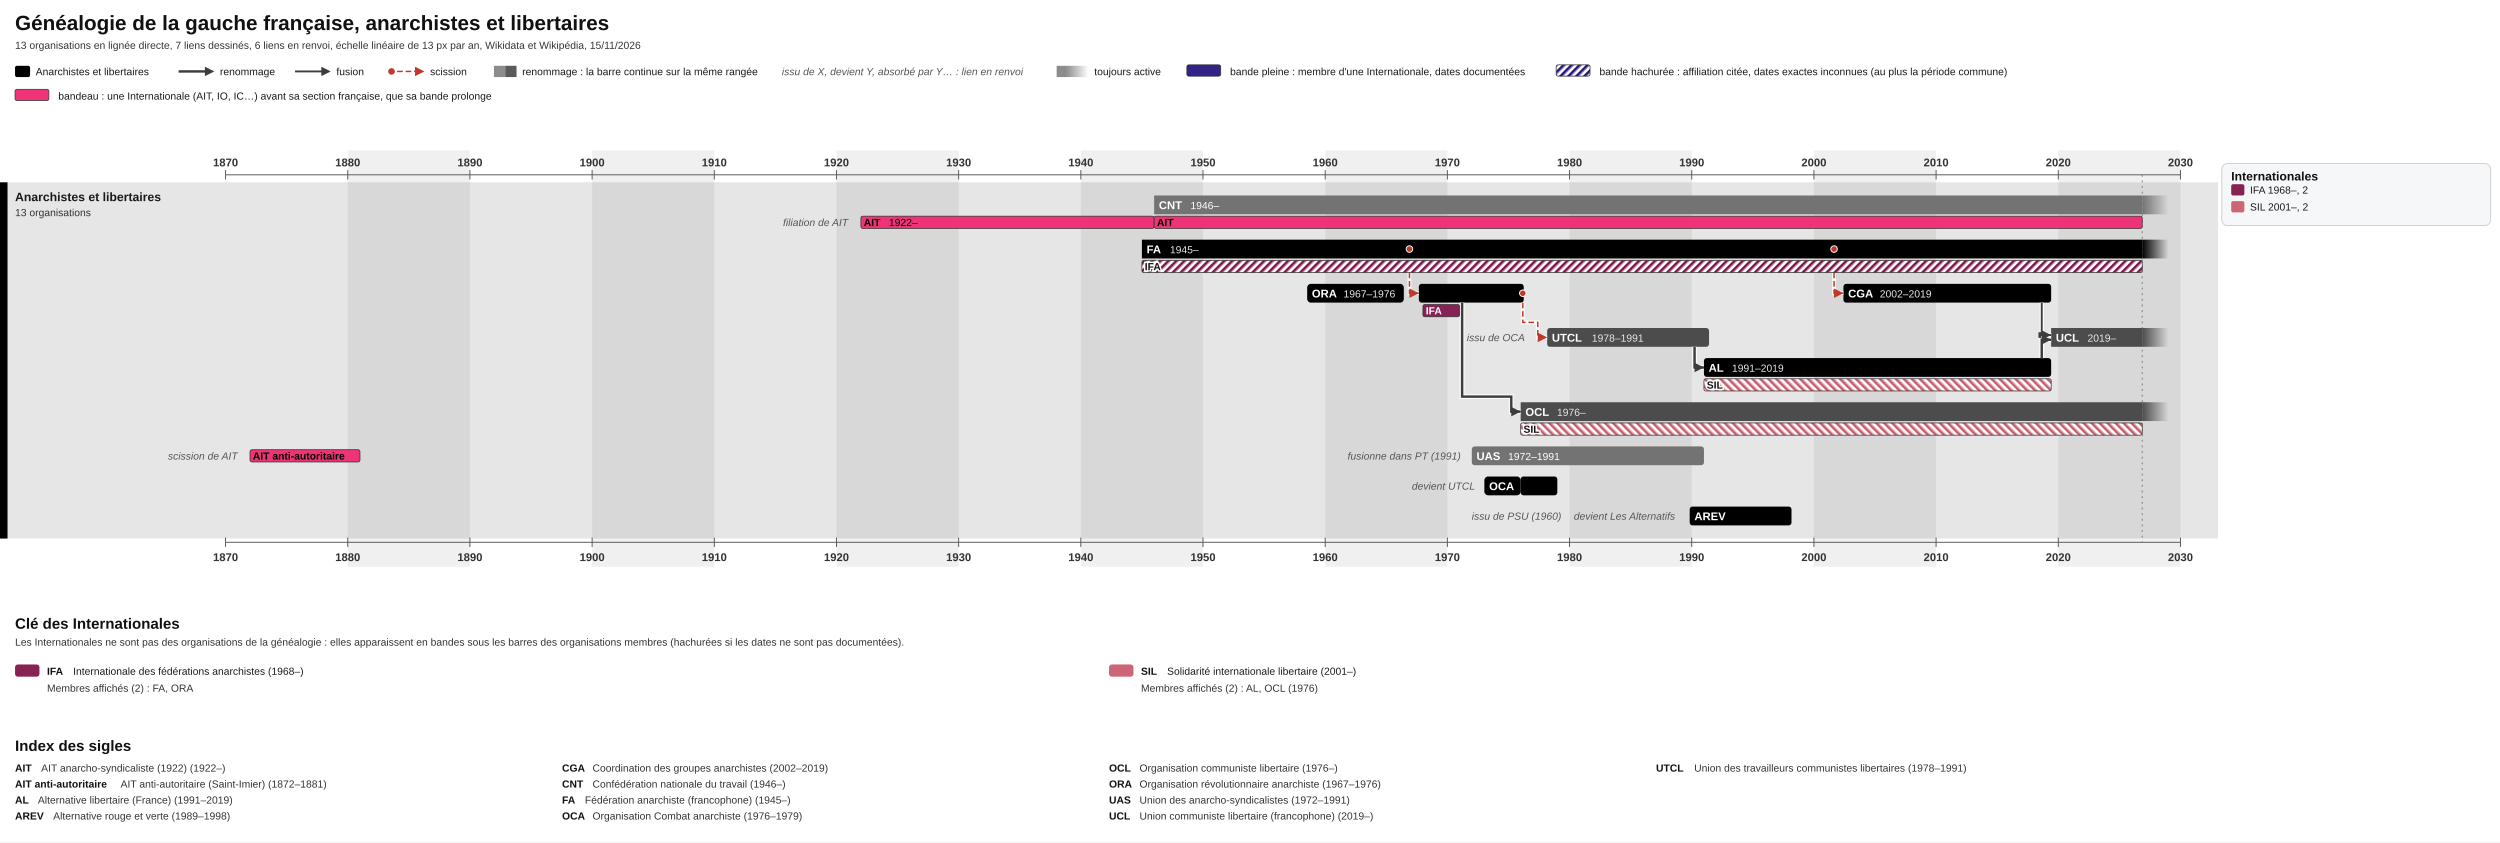
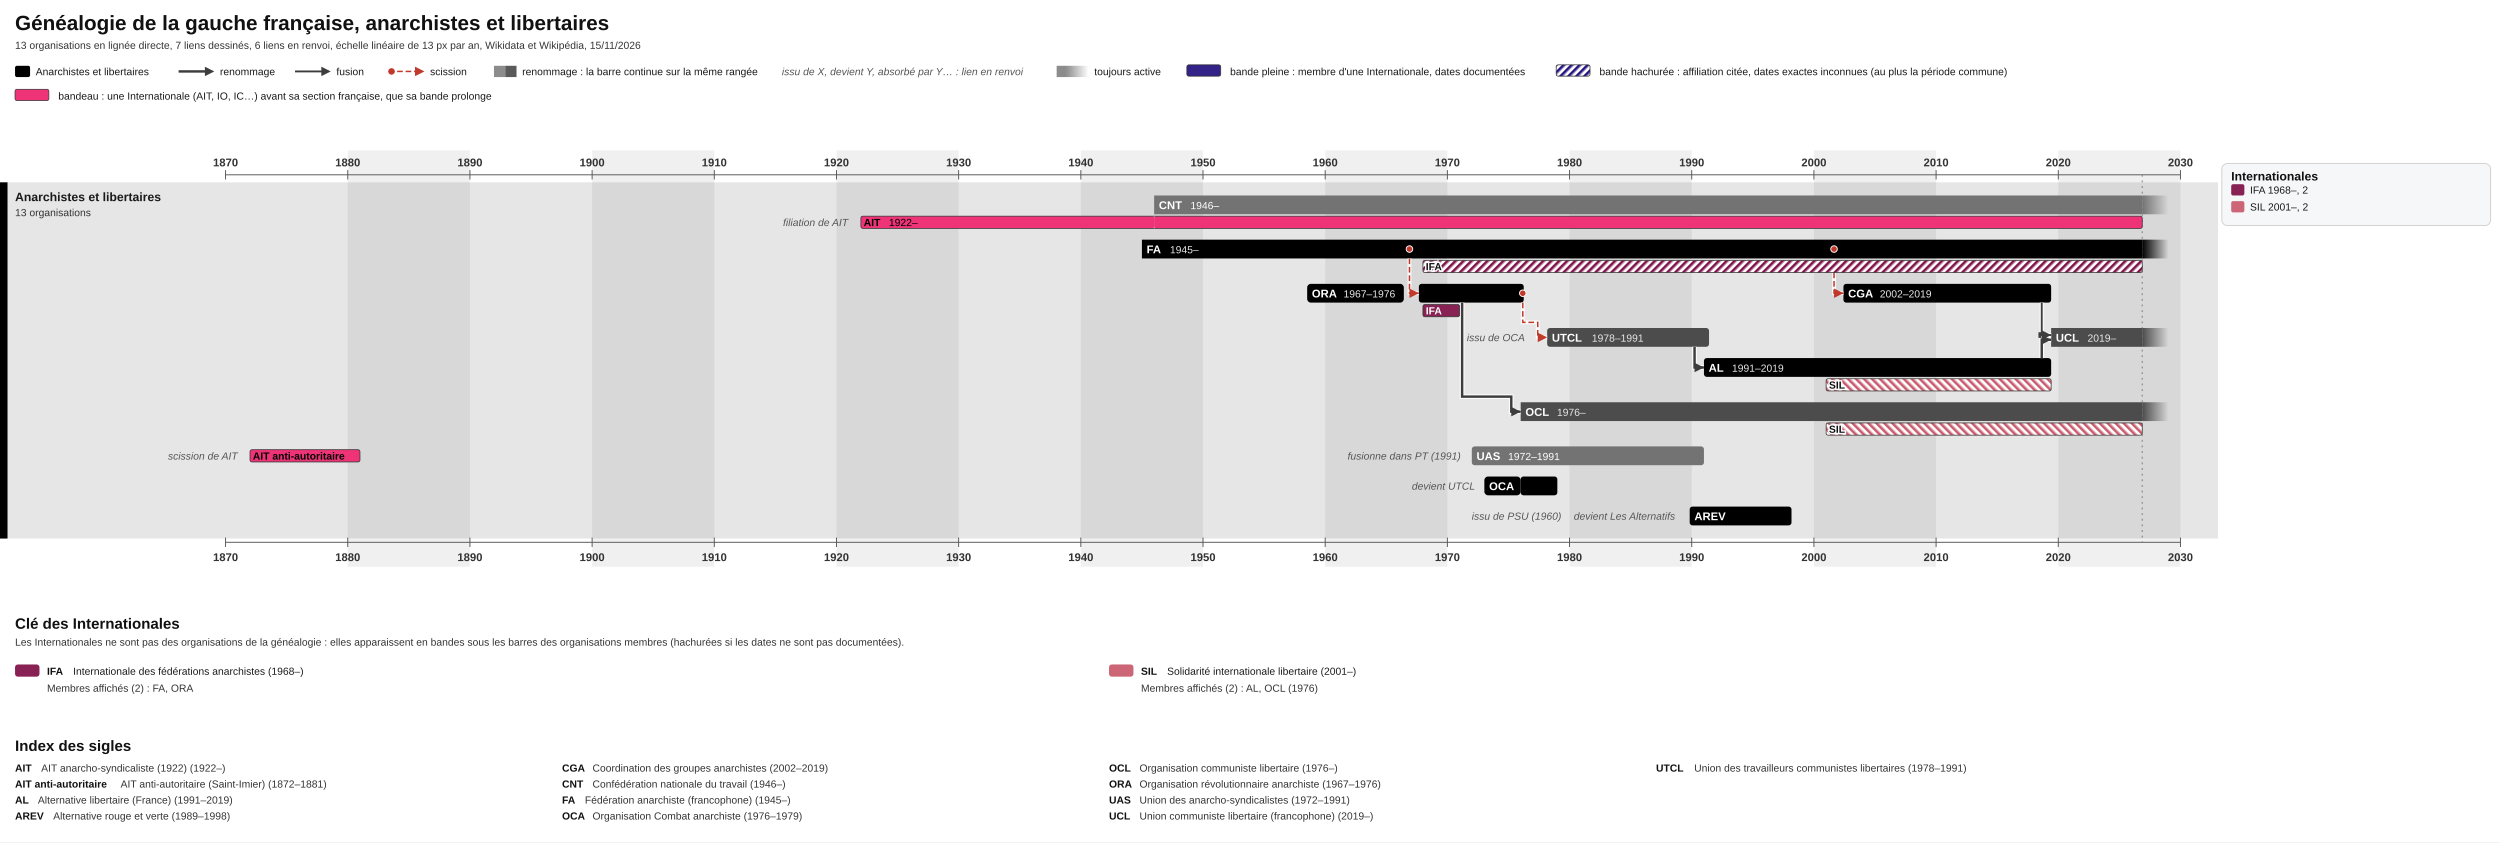
<svg xmlns="http://www.w3.org/2000/svg" id="arbre" width="2660" height="896" viewBox="0 0 2660 896" data-x0="240" data-t0="1870" data-ppa="13.0" data-aujourdhui="2026.8717" data-min-w="6" data-seuil-annees="40" data-seuil-voies="2" data-seuil-rangs="6" data-cassure="" data-cassure-px="44" data-degrade="28" data-n-barres="13" data-vue-famille="oui" font-family="Arial, Helvetica, sans-serif">
  <defs>
    <linearGradient id="g-737373">
      <stop offset="0" stop-color="#737373" />
      <stop offset="1" stop-color="#737373" stop-opacity="0" />
    </linearGradient>
    <linearGradient id="g-4C4C4C">
      <stop offset="0" stop-color="#4C4C4C" />
      <stop offset="1" stop-color="#4C4C4C" stop-opacity="0" />
    </linearGradient>
+     <linearGradient id="g-EE3377">
+       <stop offset="0" stop-color="#EE3377" />
+       <stop offset="1" stop-color="#EE3377" stop-opacity="0" />
+     </linearGradient>
    <linearGradient id="g-000000">
      <stop offset="0" stop-color="#000000" />
      <stop offset="1" stop-color="#000000" stop-opacity="0" />
    </linearGradient>
    <linearGradient id="g-8C8C8C">
      <stop offset="0" stop-color="#8C8C8C" />
      <stop offset="1" stop-color="#8C8C8C" stop-opacity="0" />
    </linearGradient>
-     <linearGradient id="g-EE3377">
-       <stop offset="0" stop-color="#EE3377" />
-       <stop offset="1" stop-color="#EE3377" stop-opacity="0" />
-     </linearGradient>
+     <pattern id="h-CC6677-m" width="6" height="6" patternUnits="userSpaceOnUse" patternTransform="rotate(-45)">
+       <rect width="6" height="6" fill="#FFFFFF" />
+       <rect width="3" height="6" fill="#CC6677" />
+     </pattern>
    <pattern id="h-882255" width="6" height="6" patternUnits="userSpaceOnUse" patternTransform="rotate(45)">
      <rect width="6" height="6" fill="#FFFFFF" />
      <rect width="3" height="6" fill="#882255" />
-     </pattern>
-     <pattern id="h-CC6677-m" width="6" height="6" patternUnits="userSpaceOnUse" patternTransform="rotate(-45)">
-       <rect width="6" height="6" fill="#FFFFFF" />
-       <rect width="3" height="6" fill="#CC6677" />
    </pattern>
    <pattern id="h-332288" width="6" height="6" patternUnits="userSpaceOnUse" patternTransform="rotate(45)">
      <rect width="6" height="6" fill="#FFFFFF" />
      <rect width="3" height="6" fill="#332288" />
    </pattern>
  </defs>
  <rect width="2660" height="896" fill="#FFFFFF" />
  <g class="voie" data-voie="0" data-cle="anarchistes et libertaires">
    <rect class="fond-voie" x="0" y="194.0" width="2360.0" height="379.0" fill="#E6E6E6" />
    <rect class="bord-voie" x="0" y="194.0" width="8" height="379.0" fill="#000000" />
    <text x="16.0" y="214.0" font-size="13" font-family="Arial, Helvetica, sans-serif" font-weight="bold" fill="#1A1A1A" text-anchor="start" class="voie-t">Anarchistes et libertaires</text>
    <text x="16.0" y="230.0" font-size="11" font-family="Arial, Helvetica, sans-serif" fill="#333333" text-anchor="start" class="voie-t">13 organisations</text>
  </g>
  <rect class="bande-decennie" x="370.0" y="160.0" width="130.0" height="443.0" fill="#000000" fill-opacity="0.06" />
  <rect class="bande-decennie" x="630.0" y="160.0" width="130.0" height="443.0" fill="#000000" fill-opacity="0.06" />
  <rect class="bande-decennie" x="890.0" y="160.0" width="130.0" height="443.0" fill="#000000" fill-opacity="0.06" />
  <rect class="bande-decennie" x="1150.0" y="160.0" width="130.0" height="443.0" fill="#000000" fill-opacity="0.06" />
  <rect class="bande-decennie" x="1410.0" y="160.0" width="130.0" height="443.0" fill="#000000" fill-opacity="0.06" />
  <rect class="bande-decennie" x="1670.0" y="160.0" width="130.0" height="443.0" fill="#000000" fill-opacity="0.06" />
  <rect class="bande-decennie" x="1930.0" y="160.0" width="130.0" height="443.0" fill="#000000" fill-opacity="0.06" />
  <rect class="bande-decennie" x="2190.0" y="160.0" width="130.0" height="443.0" fill="#000000" fill-opacity="0.06" />
  <g class="axe-haut">
    <line x1="240.0" x2="2320.0" y1="186.0" y2="186.0" stroke="#555555" />
    <line x1="240.0" x2="240.0" y1="181.0" y2="191.0" stroke="#555555" />
    <text x="240.0" y="177.0" font-size="12" font-family="Arial, Helvetica, sans-serif" font-weight="bold" fill="#333333" text-anchor="middle" class="axe-t">1870</text>
    <line x1="370.0" x2="370.0" y1="181.0" y2="191.0" stroke="#555555" />
    <text x="370.0" y="177.0" font-size="12" font-family="Arial, Helvetica, sans-serif" font-weight="bold" fill="#333333" text-anchor="middle" class="axe-t">1880</text>
    <line x1="500.0" x2="500.0" y1="181.0" y2="191.0" stroke="#555555" />
    <text x="500.0" y="177.0" font-size="12" font-family="Arial, Helvetica, sans-serif" font-weight="bold" fill="#333333" text-anchor="middle" class="axe-t">1890</text>
    <line x1="630.0" x2="630.0" y1="181.0" y2="191.0" stroke="#555555" />
    <text x="630.0" y="177.0" font-size="12" font-family="Arial, Helvetica, sans-serif" font-weight="bold" fill="#333333" text-anchor="middle" class="axe-t">1900</text>
    <line x1="760.0" x2="760.0" y1="181.0" y2="191.0" stroke="#555555" />
    <text x="760.0" y="177.0" font-size="12" font-family="Arial, Helvetica, sans-serif" font-weight="bold" fill="#333333" text-anchor="middle" class="axe-t">1910</text>
    <line x1="890.0" x2="890.0" y1="181.0" y2="191.0" stroke="#555555" />
    <text x="890.0" y="177.0" font-size="12" font-family="Arial, Helvetica, sans-serif" font-weight="bold" fill="#333333" text-anchor="middle" class="axe-t">1920</text>
    <line x1="1020.0" x2="1020.0" y1="181.0" y2="191.0" stroke="#555555" />
    <text x="1020.0" y="177.0" font-size="12" font-family="Arial, Helvetica, sans-serif" font-weight="bold" fill="#333333" text-anchor="middle" class="axe-t">1930</text>
    <line x1="1150.0" x2="1150.0" y1="181.0" y2="191.0" stroke="#555555" />
    <text x="1150.0" y="177.0" font-size="12" font-family="Arial, Helvetica, sans-serif" font-weight="bold" fill="#333333" text-anchor="middle" class="axe-t">1940</text>
    <line x1="1280.0" x2="1280.0" y1="181.0" y2="191.0" stroke="#555555" />
    <text x="1280.0" y="177.0" font-size="12" font-family="Arial, Helvetica, sans-serif" font-weight="bold" fill="#333333" text-anchor="middle" class="axe-t">1950</text>
    <line x1="1410.0" x2="1410.0" y1="181.0" y2="191.0" stroke="#555555" />
    <text x="1410.0" y="177.0" font-size="12" font-family="Arial, Helvetica, sans-serif" font-weight="bold" fill="#333333" text-anchor="middle" class="axe-t">1960</text>
    <line x1="1540.0" x2="1540.0" y1="181.0" y2="191.0" stroke="#555555" />
    <text x="1540.0" y="177.0" font-size="12" font-family="Arial, Helvetica, sans-serif" font-weight="bold" fill="#333333" text-anchor="middle" class="axe-t">1970</text>
    <line x1="1670.0" x2="1670.0" y1="181.0" y2="191.0" stroke="#555555" />
    <text x="1670.0" y="177.0" font-size="12" font-family="Arial, Helvetica, sans-serif" font-weight="bold" fill="#333333" text-anchor="middle" class="axe-t">1980</text>
    <line x1="1800.0" x2="1800.0" y1="181.0" y2="191.0" stroke="#555555" />
    <text x="1800.0" y="177.0" font-size="12" font-family="Arial, Helvetica, sans-serif" font-weight="bold" fill="#333333" text-anchor="middle" class="axe-t">1990</text>
    <line x1="1930.0" x2="1930.0" y1="181.0" y2="191.0" stroke="#555555" />
    <text x="1930.0" y="177.0" font-size="12" font-family="Arial, Helvetica, sans-serif" font-weight="bold" fill="#333333" text-anchor="middle" class="axe-t">2000</text>
    <line x1="2060.0" x2="2060.0" y1="181.0" y2="191.0" stroke="#555555" />
    <text x="2060.0" y="177.0" font-size="12" font-family="Arial, Helvetica, sans-serif" font-weight="bold" fill="#333333" text-anchor="middle" class="axe-t">2010</text>
    <line x1="2190.0" x2="2190.0" y1="181.0" y2="191.0" stroke="#555555" />
    <text x="2190.0" y="177.0" font-size="12" font-family="Arial, Helvetica, sans-serif" font-weight="bold" fill="#333333" text-anchor="middle" class="axe-t">2020</text>
    <line x1="2320.0" x2="2320.0" y1="181.0" y2="191.0" stroke="#555555" />
    <text x="2320.0" y="177.0" font-size="12" font-family="Arial, Helvetica, sans-serif" font-weight="bold" fill="#333333" text-anchor="middle" class="axe-t">2030</text>
  </g>
  <g class="axe-bas">
    <line x1="240.0" x2="2320.0" y1="577.0" y2="577.0" stroke="#555555" />
    <line x1="240.0" x2="240.0" y1="572.0" y2="582.0" stroke="#555555" />
    <text x="240.0" y="597.0" font-size="12" font-family="Arial, Helvetica, sans-serif" font-weight="bold" fill="#333333" text-anchor="middle" class="axe-t">1870</text>
    <line x1="370.0" x2="370.0" y1="572.0" y2="582.0" stroke="#555555" />
    <text x="370.0" y="597.0" font-size="12" font-family="Arial, Helvetica, sans-serif" font-weight="bold" fill="#333333" text-anchor="middle" class="axe-t">1880</text>
    <line x1="500.0" x2="500.0" y1="572.0" y2="582.0" stroke="#555555" />
    <text x="500.0" y="597.0" font-size="12" font-family="Arial, Helvetica, sans-serif" font-weight="bold" fill="#333333" text-anchor="middle" class="axe-t">1890</text>
    <line x1="630.0" x2="630.0" y1="572.0" y2="582.0" stroke="#555555" />
    <text x="630.0" y="597.0" font-size="12" font-family="Arial, Helvetica, sans-serif" font-weight="bold" fill="#333333" text-anchor="middle" class="axe-t">1900</text>
    <line x1="760.0" x2="760.0" y1="572.0" y2="582.0" stroke="#555555" />
    <text x="760.0" y="597.0" font-size="12" font-family="Arial, Helvetica, sans-serif" font-weight="bold" fill="#333333" text-anchor="middle" class="axe-t">1910</text>
    <line x1="890.0" x2="890.0" y1="572.0" y2="582.0" stroke="#555555" />
    <text x="890.0" y="597.0" font-size="12" font-family="Arial, Helvetica, sans-serif" font-weight="bold" fill="#333333" text-anchor="middle" class="axe-t">1920</text>
    <line x1="1020.0" x2="1020.0" y1="572.0" y2="582.0" stroke="#555555" />
    <text x="1020.0" y="597.0" font-size="12" font-family="Arial, Helvetica, sans-serif" font-weight="bold" fill="#333333" text-anchor="middle" class="axe-t">1930</text>
    <line x1="1150.0" x2="1150.0" y1="572.0" y2="582.0" stroke="#555555" />
    <text x="1150.0" y="597.0" font-size="12" font-family="Arial, Helvetica, sans-serif" font-weight="bold" fill="#333333" text-anchor="middle" class="axe-t">1940</text>
    <line x1="1280.0" x2="1280.0" y1="572.0" y2="582.0" stroke="#555555" />
    <text x="1280.0" y="597.0" font-size="12" font-family="Arial, Helvetica, sans-serif" font-weight="bold" fill="#333333" text-anchor="middle" class="axe-t">1950</text>
    <line x1="1410.0" x2="1410.0" y1="572.0" y2="582.0" stroke="#555555" />
    <text x="1410.0" y="597.0" font-size="12" font-family="Arial, Helvetica, sans-serif" font-weight="bold" fill="#333333" text-anchor="middle" class="axe-t">1960</text>
    <line x1="1540.0" x2="1540.0" y1="572.0" y2="582.0" stroke="#555555" />
    <text x="1540.0" y="597.0" font-size="12" font-family="Arial, Helvetica, sans-serif" font-weight="bold" fill="#333333" text-anchor="middle" class="axe-t">1970</text>
    <line x1="1670.0" x2="1670.0" y1="572.0" y2="582.0" stroke="#555555" />
    <text x="1670.0" y="597.0" font-size="12" font-family="Arial, Helvetica, sans-serif" font-weight="bold" fill="#333333" text-anchor="middle" class="axe-t">1980</text>
    <line x1="1800.0" x2="1800.0" y1="572.0" y2="582.0" stroke="#555555" />
    <text x="1800.0" y="597.0" font-size="12" font-family="Arial, Helvetica, sans-serif" font-weight="bold" fill="#333333" text-anchor="middle" class="axe-t">1990</text>
    <line x1="1930.0" x2="1930.0" y1="572.0" y2="582.0" stroke="#555555" />
    <text x="1930.0" y="597.0" font-size="12" font-family="Arial, Helvetica, sans-serif" font-weight="bold" fill="#333333" text-anchor="middle" class="axe-t">2000</text>
    <line x1="2060.0" x2="2060.0" y1="572.0" y2="582.0" stroke="#555555" />
    <text x="2060.0" y="597.0" font-size="12" font-family="Arial, Helvetica, sans-serif" font-weight="bold" fill="#333333" text-anchor="middle" class="axe-t">2010</text>
    <line x1="2190.0" x2="2190.0" y1="572.0" y2="582.0" stroke="#555555" />
    <text x="2190.0" y="597.0" font-size="12" font-family="Arial, Helvetica, sans-serif" font-weight="bold" fill="#333333" text-anchor="middle" class="axe-t">2020</text>
    <line x1="2320.0" x2="2320.0" y1="572.0" y2="582.0" stroke="#555555" />
    <text x="2320.0" y="597.0" font-size="12" font-family="Arial, Helvetica, sans-serif" font-weight="bold" fill="#333333" text-anchor="middle" class="axe-t">2030</text>
  </g>
  <line x1="2279.3" x2="2279.3" y1="186.0" y2="577.0" stroke="#777777" stroke-dasharray="2 4" />
  <g class="contenu-voie" data-voie="0">
    <g class="org" data-id="fr:AIT anarcho-syndicaliste (1922)" data-intl="" data-recherche="ait (1922) ait anarcho-syndicaliste (1922)">
-       <rect class="barre" data-id="fr:AIT anarcho-syndicaliste (1922)" data-debut="1922.0000" data-fin="section" data-statut="actif_valide" data-majeure="oui" x="916.00" y="230.00" width="312.00" height="13" rx="2" fill="#EE3377" stroke="#333333" stroke-width="0.8" data-style="internationale" data-section="fr:Confédération nationale du travail (France)" />
+       <rect class="barre" data-id="fr:AIT anarcho-syndicaliste (1922)" data-debut="1922.0000" data-fin="section" data-statut="actif_valide" data-majeure="oui" x="916.00" y="230.00" width="312.00" height="13" rx="2" fill="#EE3377" data-style="internationale" data-section="fr:Confédération nationale du travail (France)" />
    </g>
    <g class="org" data-id="fr:Confédération nationale du travail (France)" data-intl="" data-recherche="cnt confederation nationale du travail">
      <rect class="barre" data-id="fr:Confédération nationale du travail (France)" data-debut="1946.0000" data-fin="actif" data-statut="actif_valide" data-majeure="oui" x="1228.00" y="208.00" width="1051.33" height="20" rx="0" fill="#737373" />
      <rect class="fin-ouverte" x="2279.33" y="208.00" width="28.00" height="20" fill="url(#g-737373)" />
    </g>
    <g class="org" data-id="Q3091443" data-intl="Q133795" data-recherche="fa federation anarchiste (francophone)">
      <rect class="barre" data-id="Q3091443" data-debut="1945.0000" data-fin="actif" data-statut="actif_valide" data-majeure="oui" x="1215.00" y="255.00" width="1064.33" height="20" rx="0" fill="#000000" />
      <rect class="fin-ouverte" x="2279.33" y="255.00" width="28.00" height="20" fill="url(#g-000000)" />
    </g>
    <g class="org" data-id="Q3356082" data-intl="Q133795" data-recherche="ora organisation revolutionnaire anarchiste">
      <rect class="barre" data-id="Q3356082" data-debut="1967.6667" data-fin="1976.2500" data-statut="fin_connue" data-majeure="" x="1509.67" y="302.00" width="111.58" height="20" rx="3" fill="#000000" />
    </g>
    <g class="org" data-id="Q2996657" data-intl="" data-recherche="cga coordination des groupes anarchistes">
      <rect class="barre" data-id="Q2996657" data-debut="2002.4167" data-fin="2019.4167" data-statut="fin_connue" data-majeure="" x="1961.42" y="302.00" width="221.00" height="20" rx="3" fill="#000000" />
    </g>
    <g class="org" data-id="Q3550207" data-intl="" data-recherche="utcl union des travailleurs communistes libertaires">
      <rect class="barre" data-id="Q3550207" data-debut="1978.1667" data-fin="1991.4167" data-statut="fin_connue" data-majeure="" x="1646.17" y="349.00" width="172.25" height="20" rx="3" fill="#4C4C4C" />
    </g>
    <g class="org" data-id="Q64524428" data-intl="" data-recherche="ucl union communiste libertaire (francophone)">
      <rect class="barre" data-id="Q64524428" data-debut="2019.4167" data-fin="actif" data-statut="actif_valide" data-majeure="oui" x="2182.42" y="349.00" width="96.92" height="20" rx="0" fill="#4C4C4C" />
      <rect class="fin-ouverte" x="2279.33" y="349.00" width="28.00" height="20" fill="url(#g-4C4C4C)" />
    </g>
    <g class="org" data-id="Q16010672" data-intl="Q649752" data-recherche="al alternative libertaire (france)">
      <rect class="barre" data-id="Q16010672" data-debut="1991.0000" data-fin="2019.4167" data-statut="fin_connue" data-majeure="oui" x="1813.00" y="381.00" width="369.42" height="20" rx="3" fill="#000000" />
    </g>
    <g class="org" data-id="Q3355979" data-intl="Q649752" data-recherche="ocl (1976) organisation communiste libertaire">
      <rect class="barre" data-id="Q3355979" data-debut="1976.0000" data-fin="actif" data-statut="actif_valide" data-majeure="oui" x="1618.00" y="428.00" width="661.33" height="20" rx="0" fill="#4C4C4C" />
      <rect class="fin-ouverte" x="2279.33" y="428.00" width="28.00" height="20" fill="url(#g-4C4C4C)" />
    </g>
    <g class="org" data-id="fr:Internationale anti-autoritaire (Saint-Imier)" data-intl="" data-recherche="ait anti-autoritaire ait anti-autoritaire (saint-imier)">
      <rect class="barre" data-id="fr:Internationale anti-autoritaire (Saint-Imier)" data-debut="1872.0000" data-fin="1881.0000" data-statut="fin_connue" data-majeure="" x="266.00" y="478.50" width="117.00" height="13" rx="2" fill="#EE3377" stroke="#333333" stroke-width="0.8" data-style="internationale" />
    </g>
    <g class="org" data-id="Q3550095" data-intl="" data-recherche="uas union des anarcho-syndicalistes">
      <rect class="barre" data-id="Q3550095" data-debut="1972.0000" data-fin="1991.0000" data-statut="fin_deduite" data-majeure="" x="1566.00" y="475.00" width="247.00" height="20" rx="3" fill="#737373" />
    </g>
    <g class="org" data-id="Q123248148" data-intl="" data-recherche="oca organisation combat anarchiste">
      <rect class="barre" data-id="Q123248148" data-debut="1976.0000" data-fin="1979.0000" data-statut="fin_connue" data-majeure="" x="1618.00" y="507.00" width="39.00" height="20" rx="3" fill="#000000" />
    </g>
    <g class="org" data-id="Q2840414" data-intl="" data-recherche="arev alternative rouge et verte">
      <rect class="barre" data-id="Q2840414" data-debut="1989.8333" data-fin="1998.1667" data-statut="fin_connue" data-majeure="" x="1797.83" y="539.00" width="108.33" height="20" rx="3" fill="#000000" />
    </g>
  </g>
  <g class="liens">
    <g class="lien" data-a="Q3091443" data-b="Q3356082" data-rel="scission" data-annees="0.77" data-voies="0" data-rangs="1" data-majeur="" data-va="0" data-vb="0">
-       <path class="halo geo" d="M1499.67 290.00 L1499.67 312.00 L1509.67 312.00" data-geo="[[1499.67, 290.0, 0], [1499.67, 312.0, 0], [1509.67, 312.0, 0]]" fill="none" stroke="#FFFFFF" stroke-width="4.1" stroke-opacity="0.85" />
-       <path class="trait geo" d="M1499.67 290.00 L1499.67 312.00 L1509.67 312.00" data-geo="[[1499.67, 290.0, 0], [1499.67, 312.0, 0], [1509.67, 312.0, 0]]" fill="none" stroke="#C0392B" stroke-width="1.6" stroke-dasharray="6 3" />
+       <path class="halo geo" d="M1499.67 275.00 L1499.67 312.00 L1509.67 312.00" data-geo="[[1499.67, 275.0, 0], [1499.67, 312.0, 0], [1509.67, 312.0, 0]]" fill="none" stroke="#FFFFFF" stroke-width="4.1" stroke-opacity="0.85" />
+       <path class="trait geo" d="M1499.67 275.00 L1499.67 312.00 L1509.67 312.00" data-geo="[[1499.67, 275.0, 0], [1499.67, 312.0, 0], [1509.67, 312.0, 0]]" fill="none" stroke="#C0392B" stroke-width="1.6" stroke-dasharray="6 3" />
      <polygon class="fleche geo" data-geo="[[1509.67, 312.0, 0], [1499.67, 307.0, 0], [1499.67, 317.0, 0]]" points="1509.67,312.00 1499.67,307.00 1499.67,317.00" fill="#C0392B" />
      <circle class="marque-scission geo-c" cx="1499.67" cy="265.00" r="3.5" fill="#C0392B" stroke="#FFFFFF" stroke-width="1" data-voie="0" />
    </g>
    <g class="lien" data-a="Q3356082" data-b="Q3355979" data-rel="renommage" data-annees="4.79" data-voies="0" data-rangs="3" data-majeur="" data-va="0" data-vb="0">
      <path class="halo geo" d="M1555.71 322.00 L1555.71 422.00 L1608.00 422.00 L1608.00 438.00 L1618.00 438.00" data-geo="[[1555.71, 322.0, 0], [1555.71, 422.0, 0], [1608.0, 422.0, 0], [1608.0, 438.0, 0], [1618.0, 438.0, 0]]" fill="none" stroke="#FFFFFF" stroke-width="5.1" stroke-opacity="0.85" />
      <path class="trait geo" d="M1555.71 322.00 L1555.71 422.00 L1608.00 422.00 L1608.00 438.00 L1618.00 438.00" data-geo="[[1555.71, 322.0, 0], [1555.71, 422.0, 0], [1608.0, 422.0, 0], [1608.0, 438.0, 0], [1618.0, 438.0, 0]]" fill="none" stroke="#3D3D3D" stroke-width="2.6" />
      <polygon class="fleche geo" data-geo="[[1618.0, 438.0, 0], [1608.0, 433.0, 0], [1608.0, 443.0, 0]]" points="1618.00,438.00 1608.00,433.00 1608.00,443.00" fill="#3D3D3D" />
    </g>
    <g class="lien" data-a="Q3356082" data-b="Q3550207" data-rel="scission" data-annees="1.99" data-voies="0" data-rangs="1" data-majeur="" data-va="0" data-vb="0">
      <path class="halo geo" d="M1620.25 322.00 L1620.25 343.00 L1636.17 343.00 L1636.17 359.00 L1646.17 359.00" data-geo="[[1620.25, 322.0, 0], [1620.25, 343.0, 0], [1636.17, 343.0, 0], [1636.17, 359.0, 0], [1646.17, 359.0, 0]]" fill="none" stroke="#FFFFFF" stroke-width="4.1" stroke-opacity="0.85" />
      <path class="trait geo" d="M1620.25 322.00 L1620.25 343.00 L1636.17 343.00 L1636.17 359.00 L1646.17 359.00" data-geo="[[1620.25, 322.0, 0], [1620.25, 343.0, 0], [1636.17, 343.0, 0], [1636.17, 359.0, 0], [1646.17, 359.0, 0]]" fill="none" stroke="#C0392B" stroke-width="1.6" stroke-dasharray="6 3" />
      <polygon class="fleche geo" data-geo="[[1646.17, 359.0, 0], [1636.17, 354.0, 0], [1636.17, 364.0, 0]]" points="1646.17,359.00 1636.17,354.00 1636.17,364.00" fill="#C0392B" />
      <circle class="marque-scission geo-c" cx="1620.25" cy="312.00" r="3.5" fill="#C0392B" stroke="#FFFFFF" stroke-width="1" data-voie="0" />
    </g>
    <g class="lien" data-a="Q3550207" data-b="Q16010672" data-rel="renommage" data-annees="0.77" data-voies="0" data-rangs="1" data-majeur="" data-va="0" data-vb="0">
      <path class="halo geo" d="M1803.00 369.00 L1803.00 391.00 L1813.00 391.00" data-geo="[[1803.0, 369.0, 0], [1803.0, 391.0, 0], [1813.0, 391.0, 0]]" fill="none" stroke="#FFFFFF" stroke-width="5.1" stroke-opacity="0.85" />
      <path class="trait geo" d="M1803.00 369.00 L1803.00 391.00 L1813.00 391.00" data-geo="[[1803.0, 369.0, 0], [1803.0, 391.0, 0], [1813.0, 391.0, 0]]" fill="none" stroke="#3D3D3D" stroke-width="2.6" />
      <polygon class="fleche geo" data-geo="[[1813.0, 391.0, 0], [1803.0, 386.0, 0], [1803.0, 396.0, 0]]" points="1813.00,391.00 1803.00,386.00 1803.00,396.00" fill="#3D3D3D" />
    </g>
    <g class="lien" data-a="Q3091443" data-b="Q2996657" data-rel="scission" data-annees="0.77" data-voies="0" data-rangs="1" data-majeur="" data-va="0" data-vb="0">
      <path class="halo geo" d="M1951.42 290.00 L1951.42 312.00 L1961.42 312.00" data-geo="[[1951.42, 290.0, 0], [1951.42, 312.0, 0], [1961.42, 312.0, 0]]" fill="none" stroke="#FFFFFF" stroke-width="4.1" stroke-opacity="0.85" />
      <path class="trait geo" d="M1951.42 290.00 L1951.42 312.00 L1961.42 312.00" data-geo="[[1951.42, 290.0, 0], [1951.42, 312.0, 0], [1961.42, 312.0, 0]]" fill="none" stroke="#C0392B" stroke-width="1.6" stroke-dasharray="6 3" />
      <polygon class="fleche geo" data-geo="[[1961.42, 312.0, 0], [1951.42, 307.0, 0], [1951.42, 317.0, 0]]" points="1961.42,312.00 1951.42,307.00 1951.42,317.00" fill="#C0392B" />
      <circle class="marque-scission geo-c" cx="1951.42" cy="265.00" r="3.5" fill="#C0392B" stroke="#FFFFFF" stroke-width="1" data-voie="0" />
    </g>
    <g class="lien" data-a="Q16010672" data-b="Q64524428" data-rel="renommage" data-annees="0.77" data-voies="0" data-rangs="1" data-majeur="" data-va="0" data-vb="0">
      <path class="halo geo" d="M2172.42 381.00 L2172.42 361.50 L2182.42 361.50" data-geo="[[2172.42, 381.0, 0], [2172.42, 361.5, 0], [2182.42, 361.5, 0]]" fill="none" stroke="#FFFFFF" stroke-width="5.1" stroke-opacity="0.85" />
      <path class="trait geo" d="M2172.42 381.00 L2172.42 361.50 L2182.42 361.50" data-geo="[[2172.42, 381.0, 0], [2172.42, 361.5, 0], [2182.42, 361.5, 0]]" fill="none" stroke="#3D3D3D" stroke-width="2.6" />
      <polygon class="fleche geo" data-geo="[[2182.42, 361.5, 0], [2172.42, 356.5, 0], [2172.42, 366.5, 0]]" points="2182.42,361.50 2172.42,356.50 2172.42,366.50" fill="#3D3D3D" />
    </g>
    <g class="lien" data-a="Q2996657" data-b="Q64524428" data-rel="fusion" data-annees="0.77" data-voies="0" data-rangs="1" data-majeur="" data-va="0" data-vb="0">
      <path class="halo geo" d="M2172.42 322.00 L2172.42 356.50 L2182.42 356.50" data-geo="[[2172.42, 322.0, 0], [2172.42, 356.5, 0], [2182.42, 356.5, 0]]" fill="none" stroke="#FFFFFF" stroke-width="4.5" stroke-opacity="0.85" />
      <path class="trait geo" d="M2172.42 322.00 L2172.42 356.50 L2182.42 356.50" data-geo="[[2172.42, 322.0, 0], [2172.42, 356.5, 0], [2182.42, 356.5, 0]]" fill="none" stroke="#3D3D3D" stroke-width="2.0" />
      <polygon class="fleche geo" data-geo="[[2182.42, 356.5, 0], [2172.42, 351.5, 0], [2172.42, 361.5, 0]]" points="2182.42,356.50 2172.42,351.50 2172.42,361.50" fill="#3D3D3D" />
    </g>
    <g class="marque-fusion" data-b="Q64524428">
      <path class="geo" data-geo="[[2170.42, 353.5, 0], [2170.42, 359.5, 0]]" d="M2170.42 353.50 L2170.42 359.50" stroke="#3D3D3D" stroke-width="3" />
    </g>
  </g>
  <g class="contenu-voie" data-voie="0">
    <g class="org org-haut" data-id="fr:AIT anarcho-syndicaliste (1922)" data-intl="" data-recherche="ait (1922) ait anarcho-syndicaliste (1922)">
      <rect class="tag" data-id="fr:AIT anarcho-syndicaliste (1922)" data-dedans="oui" x="916.00" y="230.00" width="312.00" height="13" fill="none" data-bbox="916.00,230.00,312.00,13" />
      <text x="919.0" y="240.5" font-size="11" font-family="Arial, Helvetica, sans-serif" font-weight="bold" fill="#000000" text-anchor="start" class="tag-t" data-org="fr:AIT anarcho-syndicaliste (1922)" data-bbox="919.00,231.00,21.80,12">AIT</text>
      <text x="945.8" y="240.5" font-size="11" font-family="Arial, Helvetica, sans-serif" fill="#000000" text-anchor="start" class="tag-t" data-org="fr:AIT anarcho-syndicaliste (1922)" data-bbox="945.80,230.50,33.68,12">1922–</text>
      <text x="833.1" y="240.5" font-size="11" font-family="Arial, Helvetica, sans-serif" font-style="italic" fill="#555555" class="renvoi" data-org="fr:AIT anarcho-syndicaliste (1922)" data-a="fr:Première Internationale" data-b="fr:AIT anarcho-syndicaliste (1922)" data-bbox="833.12,229.50,79.88,13">filiation de AIT</text>
    </g>
    <g class="org org-haut" data-id="fr:Confédération nationale du travail (France)" data-intl="" data-recherche="cnt confederation nationale du travail">
      <g class="bande" data-intl="fr:AIT anarcho-syndicaliste (1922)" data-parti="fr:Confédération nationale du travail (France)" data-certitude="documentee">
-         <rect class="bande-r" x="1228.00" y="230.00" width="1051.33" height="13" rx="2" fill="#EE3377" stroke="#333333" stroke-width="0.8" data-bbox="1228.00,230.00,1051.33,13" />
-         <text x="1231.0" y="240.5" font-size="11" font-family="Arial, Helvetica, sans-serif" font-weight="bold" fill="#000000" text-anchor="start" class="bande-t" data-bbox="1231.00,231.00,21.80,12">AIT</text>
+         <rect class="bande-r" x="1228.00" y="230.00" width="1051.33" height="13" rx="2" fill="#EE3377" data-bbox="1228.00,230.00,1051.33,13" />
+         <rect class="contour-bandeau" x="916.00" y="230.00" width="1363.33" height="13" rx="2" fill="none" stroke="#333333" stroke-width="0.8" />
      </g>
      <rect class="tag" data-id="fr:Confédération nationale du travail (France)" data-dedans="oui" x="1228.00" y="208.00" width="1051.33" height="20" fill="none" data-bbox="1228.00,208.00,1051.33,20" />
      <text x="1233.0" y="222.5" font-size="12" font-family="Arial, Helvetica, sans-serif" font-weight="bold" fill="#FFFFFF" text-anchor="start" class="tag-t" data-org="fr:Confédération nationale du travail (France)" data-bbox="1233.00,211.50,28.64,13">CNT</text>
      <text x="1266.6" y="222.5" font-size="11" font-family="Arial, Helvetica, sans-serif" fill="#FFFFFF" text-anchor="start" class="tag-t" data-org="fr:Confédération nationale du travail (France)" data-bbox="1266.64,212.50,33.68,12">1946–</text>
    </g>
    <g class="org org-haut" data-id="Q3091443" data-intl="Q133795" data-recherche="fa federation anarchiste (francophone)">
      <g class="bande" data-intl="Q133795" data-parti="Q3091443" data-certitude="a_documenter">
-         <rect class="bande-r" x="1215.00" y="277.00" width="1064.33" height="13" rx="2" fill="url(#h-882255)" stroke="#333333" stroke-width="0.8" data-bbox="1215.00,277.00,1064.33,13" />
-         <text x="1218.0" y="287.5" font-size="11" font-family="Arial, Helvetica, sans-serif" font-weight="bold" fill="#111111" text-anchor="start" class="bande-t" data-bbox="1218.00,278.00,21.80,12" stroke="#FFFFFF" stroke-width="3" paint-order="stroke">IFA</text>
+         <rect class="bande-r" x="1514.00" y="277.00" width="765.33" height="13" rx="2" fill="url(#h-882255)" stroke="#333333" stroke-width="0.8" data-bbox="1514.00,277.00,765.33,13" />
+         <text x="1517.0" y="287.5" font-size="11" font-family="Arial, Helvetica, sans-serif" font-weight="bold" fill="#111111" text-anchor="start" class="bande-t" data-bbox="1517.00,278.00,21.80,12" stroke="#FFFFFF" stroke-width="3" paint-order="stroke">IFA</text>
      </g>
      <rect class="tag" data-id="Q3091443" data-dedans="oui" x="1215.00" y="255.00" width="1064.33" height="20" fill="none" data-bbox="1215.00,255.00,1064.33,20" />
      <text x="1220.0" y="269.5" font-size="12" font-family="Arial, Helvetica, sans-serif" font-weight="bold" fill="#FFFFFF" text-anchor="start" class="tag-t" data-org="Q3091443" data-bbox="1220.00,258.50,19.76,13">FA</text>
      <text x="1244.8" y="269.5" font-size="11" font-family="Arial, Helvetica, sans-serif" fill="#E8E8E8" text-anchor="start" class="tag-t" data-org="Q3091443" data-bbox="1244.76,259.50,33.68,12">1945–</text>
    </g>
    <g class="org org-haut" data-id="Q3356082" data-intl="Q133795" data-recherche="ora organisation revolutionnaire anarchiste">
      <g class="bande" data-intl="Q133795" data-parti="Q3356082" data-certitude="documentee">
        <rect class="bande-r" x="1514.00" y="324.00" width="39.00" height="13" rx="2" fill="#882255" stroke="#333333" stroke-width="0.8" data-bbox="1514.00,324.00,39.00,13" />
        <text x="1517.0" y="334.5" font-size="11" font-family="Arial, Helvetica, sans-serif" font-weight="bold" fill="#FFFFFF" text-anchor="start" class="bande-t" data-bbox="1517.00,325.00,21.80,12">IFA</text>
      </g>
      <rect class="tag-fond" x="1390.83" y="302.00" width="102.84" height="20" rx="4" fill="#000000" />
      <rect class="tag" data-id="Q3356082" data-dedans="" x="1390.83" y="302.00" width="102.84" height="20" fill="none" data-bbox="1390.83,302.00,102.84,20" />
      <text x="1395.8" y="316.5" font-size="12" font-family="Arial, Helvetica, sans-serif" font-weight="bold" fill="#FFFFFF" text-anchor="start" class="tag-t" data-org="Q3356082" data-bbox="1395.83,305.50,28.64,13">ORA</text>
      <text x="1429.5" y="316.5" font-size="11" font-family="Arial, Helvetica, sans-serif" fill="#E8E8E8" text-anchor="start" class="tag-t" data-org="Q3356082" data-bbox="1429.47,306.50,59.20,12">1967–1976</text>
    </g>
    <g class="org org-haut" data-id="Q2996657" data-intl="" data-recherche="cga coordination des groupes anarchistes">
      <rect class="tag" data-id="Q2996657" data-dedans="oui" x="1961.42" y="302.00" width="221.00" height="20" fill="none" data-bbox="1961.42,302.00,221.00,20" />
      <text x="1966.4" y="316.5" font-size="12" font-family="Arial, Helvetica, sans-serif" font-weight="bold" fill="#FFFFFF" text-anchor="start" class="tag-t" data-org="Q2996657" data-bbox="1966.42,305.50,28.64,13">CGA</text>
      <text x="2000.1" y="316.5" font-size="11" font-family="Arial, Helvetica, sans-serif" fill="#E8E8E8" text-anchor="start" class="tag-t" data-org="Q2996657" data-bbox="2000.06,306.50,59.20,12">2002–2019</text>
    </g>
    <g class="org org-haut" data-id="Q3550207" data-intl="" data-recherche="utcl union des travailleurs communistes libertaires">
      <rect class="tag" data-id="Q3550207" data-dedans="oui" x="1646.17" y="349.00" width="172.25" height="20" fill="none" data-bbox="1646.17,349.00,172.25,20" />
      <text x="1651.2" y="363.5" font-size="12" font-family="Arial, Helvetica, sans-serif" font-weight="bold" fill="#FFFFFF" text-anchor="start" class="tag-t" data-org="Q3550207" data-bbox="1651.17,352.50,37.52,13">UTCL</text>
      <text x="1693.7" y="363.5" font-size="11" font-family="Arial, Helvetica, sans-serif" fill="#E8E8E8" text-anchor="start" class="tag-t" data-org="Q3550207" data-bbox="1693.69,353.50,59.20,12">1978–1991</text>
      <text x="1560.7" y="363.0" font-size="11" font-family="Arial, Helvetica, sans-serif" font-style="italic" fill="#555555" class="renvoi" data-org="Q3550207" data-a="Q123248148" data-b="Q3550207" data-bbox="1560.71,352.00,66.46,13">issu de OCA</text>
    </g>
    <g class="org org-haut" data-id="Q64524428" data-intl="" data-recherche="ucl union communiste libertaire (francophone)">
      <rect class="tag" data-id="Q64524428" data-dedans="oui" x="2182.42" y="349.00" width="96.92" height="20" fill="none" data-bbox="2182.42,349.00,96.92,20" />
      <text x="2187.4" y="363.5" font-size="12" font-family="Arial, Helvetica, sans-serif" font-weight="bold" fill="#FFFFFF" text-anchor="start" class="tag-t" data-org="Q64524428" data-bbox="2187.42,352.50,28.64,13">UCL</text>
      <text x="2221.1" y="363.5" font-size="11" font-family="Arial, Helvetica, sans-serif" fill="#E8E8E8" text-anchor="start" class="tag-t" data-org="Q64524428" data-bbox="2221.06,353.50,33.68,12">2019–</text>
    </g>
    <g class="org org-haut" data-id="Q16010672" data-intl="Q649752" data-recherche="al alternative libertaire (france)">
      <g class="bande" data-intl="Q649752" data-parti="Q16010672" data-certitude="a_documenter">
-         <rect class="bande-r" x="1813.00" y="403.00" width="369.42" height="13" rx="2" fill="url(#h-CC6677-m)" stroke="#333333" stroke-width="0.8" data-bbox="1813.00,403.00,369.42,13" />
-         <text x="1816.0" y="413.5" font-size="11" font-family="Arial, Helvetica, sans-serif" font-weight="bold" fill="#111111" text-anchor="start" class="bande-t" data-bbox="1816.00,404.00,21.80,12" stroke="#FFFFFF" stroke-width="3" paint-order="stroke">SIL</text>
+         <rect class="bande-r" x="1943.00" y="403.00" width="239.42" height="13" rx="2" fill="url(#h-CC6677-m)" stroke="#333333" stroke-width="0.8" data-bbox="1943.00,403.00,239.42,13" />
+         <text x="1946.0" y="413.5" font-size="11" font-family="Arial, Helvetica, sans-serif" font-weight="bold" fill="#111111" text-anchor="start" class="bande-t" data-bbox="1946.00,404.00,21.80,12" stroke="#FFFFFF" stroke-width="3" paint-order="stroke">SIL</text>
      </g>
      <rect class="tag" data-id="Q16010672" data-dedans="oui" x="1813.00" y="381.00" width="369.42" height="20" fill="none" data-bbox="1813.00,381.00,369.42,20" />
      <text x="1818.0" y="395.5" font-size="12" font-family="Arial, Helvetica, sans-serif" font-weight="bold" fill="#FFFFFF" text-anchor="start" class="tag-t" data-org="Q16010672" data-bbox="1818.00,384.50,19.76,13">AL</text>
      <text x="1842.8" y="395.5" font-size="11" font-family="Arial, Helvetica, sans-serif" fill="#E8E8E8" text-anchor="start" class="tag-t" data-org="Q16010672" data-bbox="1842.76,385.50,59.20,12">1991–2019</text>
    </g>
    <g class="org org-haut" data-id="Q3355979" data-intl="Q649752" data-recherche="ocl (1976) organisation communiste libertaire">
      <g class="bande" data-intl="Q649752" data-parti="Q3355979" data-certitude="a_documenter">
-         <rect class="bande-r" x="1618.00" y="450.00" width="661.33" height="13" rx="2" fill="url(#h-CC6677-m)" stroke="#333333" stroke-width="0.8" data-bbox="1618.00,450.00,661.33,13" />
-         <text x="1621.0" y="460.5" font-size="11" font-family="Arial, Helvetica, sans-serif" font-weight="bold" fill="#111111" text-anchor="start" class="bande-t" data-bbox="1621.00,451.00,21.80,12" stroke="#FFFFFF" stroke-width="3" paint-order="stroke">SIL</text>
+         <rect class="bande-r" x="1943.00" y="450.00" width="336.33" height="13" rx="2" fill="url(#h-CC6677-m)" stroke="#333333" stroke-width="0.8" data-bbox="1943.00,450.00,336.33,13" />
+         <text x="1946.0" y="460.5" font-size="11" font-family="Arial, Helvetica, sans-serif" font-weight="bold" fill="#111111" text-anchor="start" class="bande-t" data-bbox="1946.00,451.00,21.80,12" stroke="#FFFFFF" stroke-width="3" paint-order="stroke">SIL</text>
      </g>
      <rect class="tag" data-id="Q3355979" data-dedans="oui" x="1618.00" y="428.00" width="661.33" height="20" fill="none" data-bbox="1618.00,428.00,661.33,20" />
      <text x="1623.0" y="442.5" font-size="12" font-family="Arial, Helvetica, sans-serif" font-weight="bold" fill="#FFFFFF" text-anchor="start" class="tag-t" data-org="Q3355979" data-bbox="1623.00,431.50,28.64,13">OCL</text>
      <text x="1656.6" y="442.5" font-size="11" font-family="Arial, Helvetica, sans-serif" fill="#E8E8E8" text-anchor="start" class="tag-t" data-org="Q3355979" data-bbox="1656.64,432.50,33.68,12">1976–</text>
    </g>
    <g class="org org-haut" data-id="fr:Internationale anti-autoritaire (Saint-Imier)" data-intl="" data-recherche="ait anti-autoritaire ait anti-autoritaire (saint-imier)">
      <rect class="tag" data-id="fr:Internationale anti-autoritaire (Saint-Imier)" data-dedans="oui" x="266.00" y="478.50" width="117.00" height="13" fill="none" data-bbox="266.00,478.50,117.00,13" />
      <text x="269.0" y="489.0" font-size="11" font-family="Arial, Helvetica, sans-serif" font-weight="bold" fill="#000000" text-anchor="start" class="tag-t" data-org="fr:Internationale anti-autoritaire (Saint-Imier)" data-bbox="269.00,479.50,106.28,12">AIT anti-autoritaire</text>
      <text x="178.7" y="489.0" font-size="11" font-family="Arial, Helvetica, sans-serif" font-style="italic" fill="#555555" class="renvoi" data-org="fr:Internationale anti-autoritaire (Saint-Imier)" data-a="fr:Première Internationale" data-b="fr:Internationale anti-autoritaire (Saint-Imier)" data-bbox="178.72,478.00,84.28,13">scission de AIT</text>
    </g>
    <g class="org org-haut" data-id="Q3550095" data-intl="" data-recherche="uas union des anarcho-syndicalistes">
      <rect class="tag" data-id="Q3550095" data-dedans="oui" x="1566.00" y="475.00" width="247.00" height="20" fill="none" data-bbox="1566.00,475.00,247.00,20" />
      <text x="1571.0" y="489.5" font-size="12" font-family="Arial, Helvetica, sans-serif" font-weight="bold" fill="#FFFFFF" text-anchor="start" class="tag-t" data-org="Q3550095" data-bbox="1571.00,478.50,28.64,13">UAS</text>
      <text x="1604.6" y="489.5" font-size="11" font-family="Arial, Helvetica, sans-serif" fill="#FFFFFF" text-anchor="start" class="tag-t" data-org="Q3550095" data-bbox="1604.64,479.50,59.20,12">1972–1991</text>
      <text x="1433.8" y="489.0" font-size="11" font-family="Arial, Helvetica, sans-serif" font-style="italic" fill="#555555" class="renvoi" data-org="Q3550095" data-a="Q3550095" data-b="Q628594" data-bbox="1433.84,478.00,129.16,13">fusionne dans PT (1991)</text>
    </g>
    <g class="org org-haut" data-id="Q123248148" data-intl="" data-recherche="oca organisation combat anarchiste">
      <rect class="tag-fond" x="1579.36" y="507.00" width="38.64" height="20" rx="4" fill="#000000" />
      <rect class="tag" data-id="Q123248148" data-dedans="" x="1579.36" y="507.00" width="38.64" height="20" fill="none" data-bbox="1579.36,507.00,38.64,20" />
      <text x="1584.4" y="521.5" font-size="12" font-family="Arial, Helvetica, sans-serif" font-weight="bold" fill="#FFFFFF" text-anchor="start" class="tag-t" data-org="Q123248148" data-bbox="1584.36,510.50,28.64,13">OCA</text>
      <text x="1502.2" y="521.0" font-size="11" font-family="Arial, Helvetica, sans-serif" font-style="italic" fill="#555555" class="renvoi" data-org="Q123248148" data-a="Q123248148" data-b="Q3550207" data-bbox="1502.20,510.00,74.16,13">devient UTCL</text>
    </g>
    <g class="org org-haut" data-id="Q2840414" data-intl="" data-recherche="arev alternative rouge et verte">
      <rect class="tag" data-id="Q2840414" data-dedans="oui" x="1797.83" y="539.00" width="108.33" height="20" fill="none" data-bbox="1797.83,539.00,108.33,20" />
      <text x="1802.8" y="553.5" font-size="12" font-family="Arial, Helvetica, sans-serif" font-weight="bold" fill="#FFFFFF" text-anchor="start" class="tag-t" data-org="Q2840414" data-bbox="1802.83,542.50,37.52,13">AREV</text>
      <text x="1565.9" y="553.0" font-size="11" font-family="Arial, Helvetica, sans-serif" font-style="italic" fill="#555555" class="renvoi" data-org="Q2840414" data-a="Q862828" data-b="Q2840414" data-bbox="1565.93,542.00,102.54,13">issu de PSU (1960)</text>
      <text x="1674.5" y="553.0" font-size="11" font-family="Arial, Helvetica, sans-serif" font-style="italic" fill="#555555" class="renvoi" data-org="Q2840414" data-a="Q2840414" data-b="Q3230452" data-bbox="1674.47,542.00,120.36,13">devient Les Alternatifs</text>
    </g>
    <g class="continuation" data-a="fr:AIT anarcho-syndicaliste (1922)" data-b="fr:Confédération nationale du travail (France)" />
  </g>
  <g class="cle-compacte">
    <rect x="2364.0" y="174" width="286" height="66" rx="6" fill="#F6F7F8" stroke="#D0D0D0" />
    <text x="2374.0" y="192.0" font-size="13" font-family="Arial, Helvetica, sans-serif" font-weight="bold" fill="#111111" text-anchor="start" class="cle-t">Internationales</text>
    <rect x="2374.0" y="196" width="14" height="12" rx="2" fill="#882255" />
    <text x="2394.0" y="206.0" font-size="11" font-family="Arial, Helvetica, sans-serif" fill="#1A1A1A" text-anchor="start" class="cle-t">IFA  1968–, 2</text>
    <rect x="2374.0" y="214" width="14" height="12" rx="2" fill="#CC6677" />
    <text x="2394.0" y="224.0" font-size="11" font-family="Arial, Helvetica, sans-serif" fill="#1A1A1A" text-anchor="start" class="cle-t">SIL  2001–, 2</text>
  </g>
  <g class="legende">
    <text x="16.0" y="32.0" font-size="22" font-family="Arial, Helvetica, sans-serif" font-weight="bold" fill="#111111" text-anchor="start" class="legende-t">Généalogie de la gauche française, anarchistes et libertaires</text>
    <text x="16.0" y="52.0" font-size="11" font-family="Arial, Helvetica, sans-serif" fill="#333333" text-anchor="start" class="legende-t">13 organisations en lignée directe, 7 liens dessinés, 6 liens en renvoi, échelle linéaire de 13 px par an, Wikidata et Wikipédia, 15/11/2026</text>
    <rect x="16" y="70" width="16" height="12" rx="2" fill="#000000" />
    <text x="38.0" y="80.0" font-size="11" font-family="Arial, Helvetica, sans-serif" fill="#1A1A1A" text-anchor="start" class="legende-t">Anarchistes et libertaires</text>
    <path d="M190.02 76 H220.02" stroke="#3D3D3D" stroke-width="2.6" fill="none" />
    <polygon points="228.02,76 218.02,71 218.02,81" fill="#3D3D3D" />
    <text x="234.0" y="80.0" font-size="11" font-family="Arial, Helvetica, sans-serif" fill="#1A1A1A" text-anchor="start" class="legende-t">renommage</text>
    <path d="M313.9 76 H343.9" stroke="#3D3D3D" stroke-width="2.0" fill="none" />
    <polygon points="351.9,76 341.9,71 341.9,81" fill="#3D3D3D" />
    <text x="357.9" y="80.0" font-size="11" font-family="Arial, Helvetica, sans-serif" fill="#1A1A1A" text-anchor="start" class="legende-t">fusion</text>
    <path d="M413.58 76 H443.58" stroke="#C0392B" stroke-width="1.6" stroke-dasharray="6 3" fill="none" />
    <polygon points="451.58,76 441.58,71 441.58,81" fill="#C0392B" />
    <circle cx="416.58" cy="76" r="3.5" fill="#C0392B" />
    <text x="457.6" y="80.0" font-size="11" font-family="Arial, Helvetica, sans-serif" fill="#1A1A1A" text-anchor="start" class="legende-t">scission</text>
    <rect x="525.58" y="70" width="12" height="12" fill="#8C8C8C" />
    <rect x="537.58" y="70" width="12" height="12" fill="#5A5A5A" />
    <text x="555.6" y="80.0" font-size="11" font-family="Arial, Helvetica, sans-serif" fill="#1A1A1A" text-anchor="start" class="legende-t">renommage : la barre continue sur la même rangée</text>
    <text x="831.9" y="80.0" font-size="11" font-family="Arial, Helvetica, sans-serif" font-style="italic" fill="#555555" text-anchor="start" class="legende-t">issu de X, devient Y, absorbé par Y… : lien en renvoi</text>
    <rect x="1124.28" y="70" width="10" height="12" fill="#8C8C8C" />
    <rect x="1134.28" y="70" width="24" height="12" fill="url(#g-8C8C8C)" />
    <text x="1164.3" y="80.0" font-size="11" font-family="Arial, Helvetica, sans-serif" fill="#1A1A1A" text-anchor="start" class="legende-t">toujours active</text>
    <rect x="1262.84" y="69" width="36" height="12" rx="2" fill="#332288" stroke="#333333" stroke-width="0.8" />
    <text x="1308.8" y="80.0" font-size="11" font-family="Arial, Helvetica, sans-serif" fill="#1A1A1A" text-anchor="start" class="legende-t">bande pleine : membre d'une Internationale, dates documentées</text>
    <rect x="1655.78" y="69" width="36" height="12" rx="2" fill="url(#h-332288)" stroke="#333333" stroke-width="0.8" />
    <text x="1701.8" y="80.0" font-size="11" font-family="Arial, Helvetica, sans-serif" fill="#1A1A1A" text-anchor="start" class="legende-t">bande hachurée : affiliation citée, dates exactes inconnues (au plus la période commune)</text>
    <rect x="16" y="95" width="36" height="12" rx="2" fill="#EE3377" stroke="#333333" stroke-width="0.8" />
    <text x="62.0" y="106.0" font-size="11" font-family="Arial, Helvetica, sans-serif" fill="#1A1A1A" text-anchor="start" class="legende-t">bandeau : une Internationale (AIT, IO, IC…) avant sa section française, que sa bande prolonge</text>
  </g>
  <g class="cle-internationales" transform="translate(0,639)">
    <text x="16.0" y="30.0" font-size="16" font-family="Arial, Helvetica, sans-serif" font-weight="bold" fill="#111111" text-anchor="start" class="cle-t">Clé des Internationales</text>
    <text x="16.0" y="48.0" font-size="11" font-family="Arial, Helvetica, sans-serif" fill="#333333" text-anchor="start" class="cle-t">Les Internationales ne sont pas des organisations de la généalogie : elles apparaissent en bandes sous les barres des organisations membres (hachurées si les dates ne sont pas documentées).</text>
    <g class="entree-cle" data-intl="Q133795">
      <rect x="16" y="68" width="26" height="13" rx="3" fill="#882255" />
      <text x="50.0" y="79.0" font-size="11" font-family="Arial, Helvetica, sans-serif" font-weight="bold" fill="#111111" text-anchor="start" class="cle-t">IFA</text>
      <text x="77.8" y="79.0" font-size="11" font-family="Arial, Helvetica, sans-serif" fill="#1A1A1A" text-anchor="start" class="cle-t">Internationale des fédérations anarchistes (1968–)</text>
      <text x="50.0" y="97.0" font-size="11" font-family="Arial, Helvetica, sans-serif" fill="#333333" text-anchor="start" class="cle-t">Membres affichés (2) : FA, ORA</text>
    </g>
    <g class="entree-cle" data-intl="Q649752">
      <rect x="1180" y="68" width="26" height="13" rx="3" fill="#CC6677" />
      <text x="1214.0" y="79.0" font-size="11" font-family="Arial, Helvetica, sans-serif" font-weight="bold" fill="#111111" text-anchor="start" class="cle-t">SIL</text>
      <text x="1241.8" y="79.0" font-size="11" font-family="Arial, Helvetica, sans-serif" fill="#1A1A1A" text-anchor="start" class="cle-t">Solidarité internationale libertaire (2001–)</text>
      <text x="1214.0" y="97.0" font-size="11" font-family="Arial, Helvetica, sans-serif" fill="#333333" text-anchor="start" class="cle-t">Membres affichés (2) : AL, OCL (1976)</text>
    </g>
  </g>
  <g class="index-sigles" transform="translate(0,769)">
    <text x="16.0" y="30.0" font-size="16" font-family="Arial, Helvetica, sans-serif" font-weight="bold" fill="#111111" text-anchor="start" class="cle-t">Index des sigles</text>
    <text x="16.0" y="52.0" font-size="11" font-family="Arial, Helvetica, sans-serif" font-weight="bold" fill="#111111" text-anchor="start" class="cle-t">AIT</text>
    <text x="43.8" y="52.0" font-size="11" font-family="Arial, Helvetica, sans-serif" fill="#333333" text-anchor="start" class="cle-t">AIT anarcho-syndicaliste (1922) (1922–)</text>
    <text x="16.0" y="69.0" font-size="11" font-family="Arial, Helvetica, sans-serif" font-weight="bold" fill="#111111" text-anchor="start" class="cle-t">AIT anti-autoritaire</text>
    <text x="128.3" y="69.0" font-size="11" font-family="Arial, Helvetica, sans-serif" fill="#333333" text-anchor="start" class="cle-t">AIT anti-autoritaire (Saint-Imier) (1872–1881)</text>
    <text x="16.0" y="86.0" font-size="11" font-family="Arial, Helvetica, sans-serif" font-weight="bold" fill="#111111" text-anchor="start" class="cle-t">AL</text>
    <text x="40.3" y="86.0" font-size="11" font-family="Arial, Helvetica, sans-serif" fill="#333333" text-anchor="start" class="cle-t">Alternative libertaire (France) (1991–2019)</text>
    <text x="16.0" y="103.0" font-size="11" font-family="Arial, Helvetica, sans-serif" font-weight="bold" fill="#111111" text-anchor="start" class="cle-t">AREV</text>
    <text x="56.6" y="103.0" font-size="11" font-family="Arial, Helvetica, sans-serif" fill="#333333" text-anchor="start" class="cle-t">Alternative rouge et verte (1989–1998)</text>
    <text x="598.0" y="52.0" font-size="11" font-family="Arial, Helvetica, sans-serif" font-weight="bold" fill="#111111" text-anchor="start" class="cle-t">CGA</text>
    <text x="630.4" y="52.0" font-size="11" font-family="Arial, Helvetica, sans-serif" fill="#333333" text-anchor="start" class="cle-t">Coordination des groupes anarchistes (2002–2019)</text>
    <text x="598.0" y="69.0" font-size="11" font-family="Arial, Helvetica, sans-serif" font-weight="bold" fill="#111111" text-anchor="start" class="cle-t">CNT</text>
    <text x="630.4" y="69.0" font-size="11" font-family="Arial, Helvetica, sans-serif" fill="#333333" text-anchor="start" class="cle-t">Confédération nationale du travail (1946–)</text>
    <text x="598.0" y="86.0" font-size="11" font-family="Arial, Helvetica, sans-serif" font-weight="bold" fill="#111111" text-anchor="start" class="cle-t">FA</text>
    <text x="622.3" y="86.0" font-size="11" font-family="Arial, Helvetica, sans-serif" fill="#333333" text-anchor="start" class="cle-t">Fédération anarchiste (francophone) (1945–)</text>
    <text x="598.0" y="103.0" font-size="11" font-family="Arial, Helvetica, sans-serif" font-weight="bold" fill="#111111" text-anchor="start" class="cle-t">OCA</text>
    <text x="630.4" y="103.0" font-size="11" font-family="Arial, Helvetica, sans-serif" fill="#333333" text-anchor="start" class="cle-t">Organisation Combat anarchiste (1976–1979)</text>
    <text x="1180.0" y="52.0" font-size="11" font-family="Arial, Helvetica, sans-serif" font-weight="bold" fill="#111111" text-anchor="start" class="cle-t">OCL</text>
    <text x="1212.4" y="52.0" font-size="11" font-family="Arial, Helvetica, sans-serif" fill="#333333" text-anchor="start" class="cle-t">Organisation communiste libertaire (1976–)</text>
    <text x="1180.0" y="69.0" font-size="11" font-family="Arial, Helvetica, sans-serif" font-weight="bold" fill="#111111" text-anchor="start" class="cle-t">ORA</text>
    <text x="1212.4" y="69.0" font-size="11" font-family="Arial, Helvetica, sans-serif" fill="#333333" text-anchor="start" class="cle-t">Organisation révolutionnaire anarchiste (1967–1976)</text>
    <text x="1180.0" y="86.0" font-size="11" font-family="Arial, Helvetica, sans-serif" font-weight="bold" fill="#111111" text-anchor="start" class="cle-t">UAS</text>
    <text x="1212.4" y="86.0" font-size="11" font-family="Arial, Helvetica, sans-serif" fill="#333333" text-anchor="start" class="cle-t">Union des anarcho-syndicalistes (1972–1991)</text>
    <text x="1180.0" y="103.0" font-size="11" font-family="Arial, Helvetica, sans-serif" font-weight="bold" fill="#111111" text-anchor="start" class="cle-t">UCL</text>
    <text x="1212.4" y="103.0" font-size="11" font-family="Arial, Helvetica, sans-serif" fill="#333333" text-anchor="start" class="cle-t">Union communiste libertaire (francophone) (2019–)</text>
    <text x="1762.0" y="52.0" font-size="11" font-family="Arial, Helvetica, sans-serif" font-weight="bold" fill="#111111" text-anchor="start" class="cle-t">UTCL</text>
    <text x="1802.6" y="52.0" font-size="11" font-family="Arial, Helvetica, sans-serif" fill="#333333" text-anchor="start" class="cle-t">Union des travailleurs communistes libertaires (1978–1991)</text>
  </g>
</svg>
